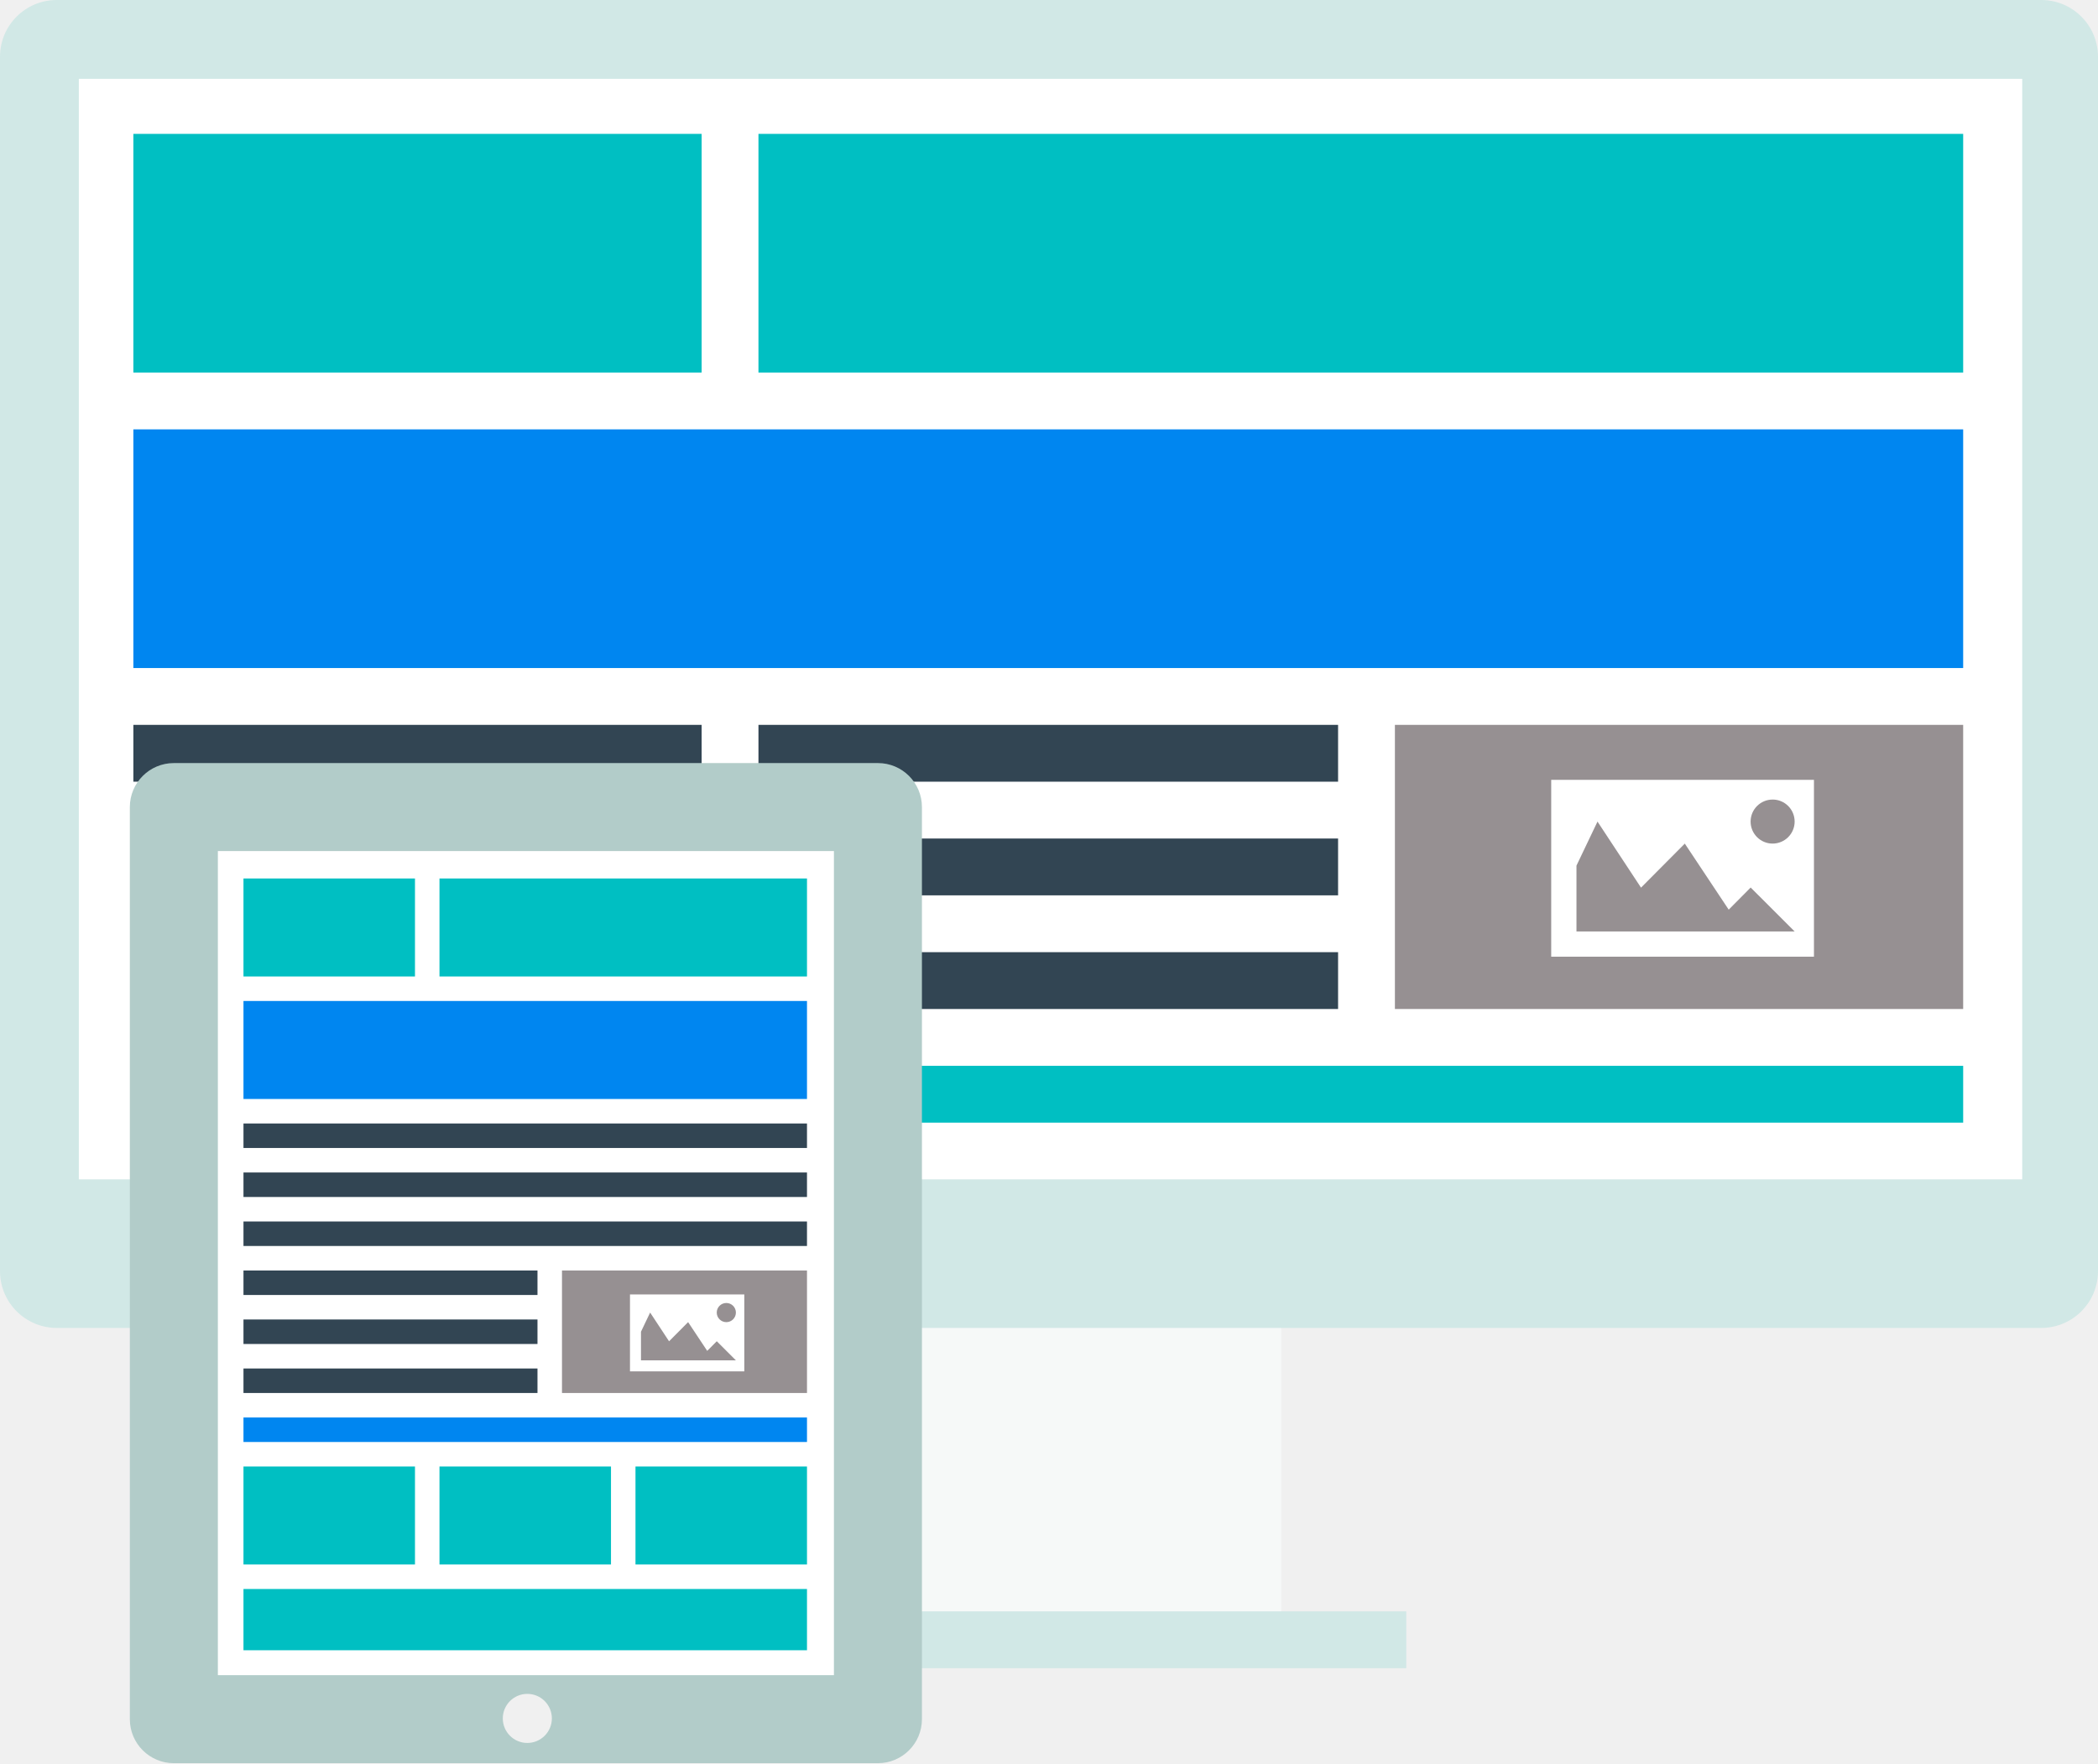
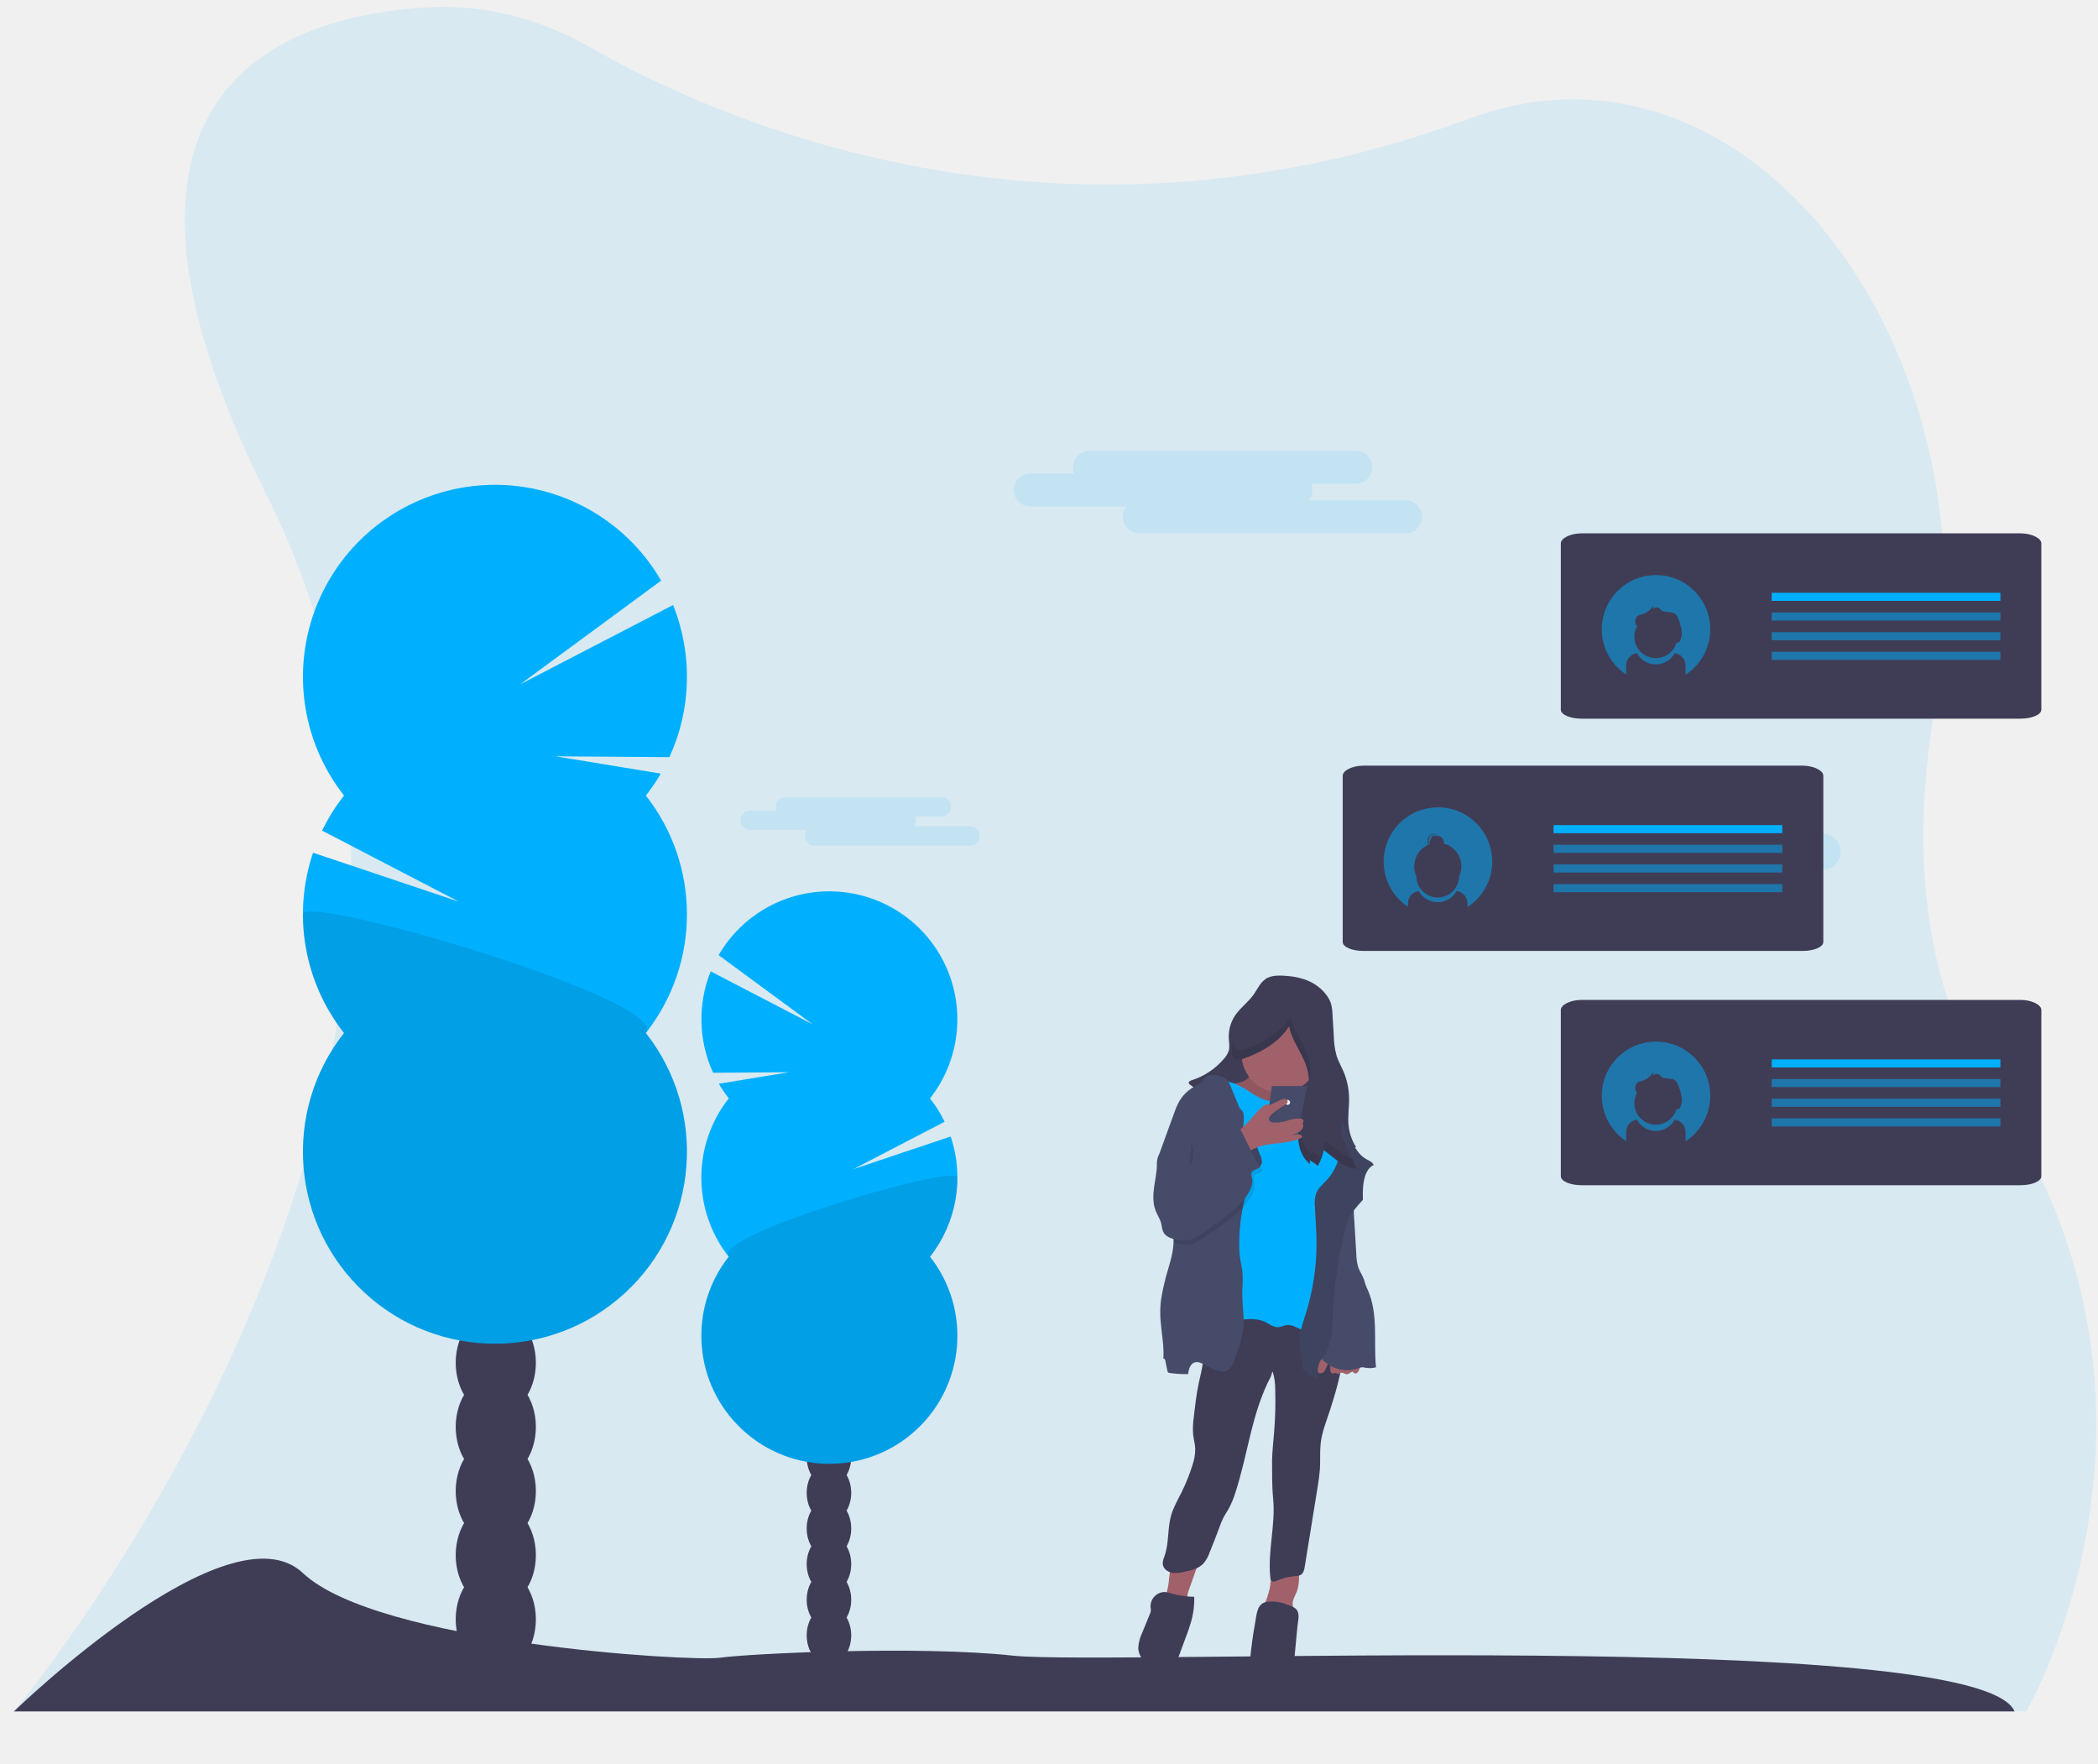
- <svg xmlns="http://www.w3.org/2000/svg" id="Layer_1" data-name="Layer 1" viewBox="0 0 799.192 671.648">
-   <defs>
-     <style>.cls-1{fill:#f6f9f8;}.cls-2{fill:#fff;}.cls-3{fill:#d1e8e6;}.cls-4{fill:#00bfc2;}.cls-5{fill:#0086f0;}.cls-6{fill:#324553;}.cls-7{fill:#969092;}.cls-8{fill:#b2ccc9;}</style>
+ <svg xmlns="http://www.w3.org/2000/svg" id="Layer_1" data-name="Layer 1" viewBox="0 0 799.192 671.648" version="1.1">
+   <defs id="defs4">
+     <style id="style2">.cls-1{fill:#f6f9f8;}.cls-2{fill:#fff;}.cls-3{fill:#d1e8e6;}.cls-4{fill:#00bfc2;}.cls-5{fill:#0086f0;}.cls-6{fill:#324553;}.cls-7{fill:#969092;}.cls-8{fill:#b2ccc9;}</style>
  </defs>
-   <rect class="cls-1" x="310.566" y="496.921" width="177.504" height="116.893" />
-   <rect class="cls-2" x="23.484" y="25.408" width="756.077" height="431.162" />
-   <path class="cls-3" d="M778.37,1H22.43A21.622,21.622,0,0,0,.808,22.621v462.6A21.63,21.63,0,0,0,22.43,506.85H778.37A21.632,21.632,0,0,0,800,485.22V22.621A21.625,21.625,0,0,0,778.37,1Zm-7.238,449.255H30.835V31.027h740.3V450.255Z" transform="translate(-0.808 -1)" />
-   <rect class="cls-4" x="50.805" y="50.997" width="216.468" height="90.917" />
-   <rect class="cls-5" x="50.805" y="163.56" width="697.027" height="90.917" />
-   <rect class="cls-4" x="50.805" y="406.004" width="697.027" height="21.647" />
-   <rect class="cls-4" x="288.919" y="50.997" width="458.912" height="90.917" />
-   <rect class="cls-6" x="50.805" y="276.123" width="216.468" height="21.647" />
-   <rect class="cls-6" x="288.919" y="276.123" width="220.797" height="21.647" />
-   <rect class="cls-7" x="531.363" y="276.123" width="216.468" height="108.234" />
-   <rect class="cls-6" x="50.805" y="319.417" width="216.468" height="21.647" />
-   <rect class="cls-6" x="288.919" y="319.417" width="220.797" height="21.647" />
-   <rect class="cls-6" x="50.805" y="362.711" width="216.468" height="21.647" />
-   <rect class="cls-6" x="288.919" y="362.711" width="220.797" height="21.647" />
-   <path class="cls-2" d="M591.709,298.073v67.369H691.8V298.073h-100.1Zm84.346,7.5a8.387,8.387,0,1,1-8.388,8.388A8.387,8.387,0,0,1,676.055,305.577Zm-74.72,50.24V330.742l8.008-16.776,16.578,25.164L642.6,322.351l16.726,25.164,8.363-8.428,16.751,16.73H601.336Z" transform="translate(-0.808 -1)" />
-   <rect class="cls-3" x="262.943" y="613.813" width="272.75" height="21.647" />
-   <rect class="cls-2" x="72.963" y="318.342" width="250.196" height="323.707" />
-   <path class="cls-8" d="M335.236,291.676H67.035A16.762,16.762,0,0,0,50.27,308.437V655.882a16.763,16.763,0,0,0,16.766,16.766h268.2A16.763,16.763,0,0,0,352,655.882V308.437A16.762,16.762,0,0,0,335.236,291.676ZM201.694,664.942a9.347,9.347,0,1,1,9.338-9.342A9.358,9.358,0,0,1,201.694,664.942Zm116.781-25.821H83.8V325.2H318.475V639.121Z" transform="translate(-0.808 -1)" />
-   <rect class="cls-4" x="92.747" y="334.638" width="65.331" height="37.332" />
-   <rect class="cls-4" x="92.747" y="558.631" width="65.331" height="37.332" />
-   <rect class="cls-4" x="167.412" y="558.631" width="65.331" height="37.332" />
-   <rect class="cls-4" x="242.076" y="558.631" width="65.331" height="37.332" />
-   <rect class="cls-5" x="92.747" y="381.304" width="214.659" height="37.332" />
-   <rect class="cls-6" x="92.747" y="427.969" width="214.659" height="9.333" />
-   <rect class="cls-6" x="92.747" y="446.635" width="214.659" height="9.333" />
-   <rect class="cls-6" x="92.747" y="465.301" width="214.659" height="9.333" />
-   <rect class="cls-5" x="92.747" y="539.965" width="214.659" height="9.333" />
-   <rect class="cls-6" x="92.747" y="483.967" width="111.996" height="9.333" />
-   <rect class="cls-6" x="92.747" y="502.633" width="111.996" height="9.333" />
-   <rect class="cls-6" x="92.747" y="521.299" width="111.996" height="9.333" />
-   <rect class="cls-4" x="167.412" y="334.638" width="139.995" height="37.332" />
-   <rect class="cls-4" x="92.747" y="605.296" width="214.659" height="23.333" />
-   <rect class="cls-7" x="214.077" y="483.967" width="93.33" height="46.665" />
-   <path class="cls-2" d="M240.788,494.081v29.312h43.55V494.081h-43.55Zm36.7,3.267a3.648,3.648,0,1,1-3.65,3.65A3.648,3.648,0,0,1,277.486,497.348ZM244.978,519.2v-10.91l3.484-7.3,7.212,10.947,7.26-7.3,7.276,10.951,3.639-3.669,7.287,7.278H244.978Z" transform="translate(-0.808 -1)" />
+   <g id="g689" transform="matrix(0.6786676,0,0,0.6786676,5.285122,92.55847)">
+     <path d="m 0,824.215 h 1129.573 c 0,0 99.026,-170.082 -17.532,-344.915 -43.252,-64.835 -46.541,-145.005 -33.585,-220.21 35.024,-203.287 -105.142,-383.192 -257.217,-330.395 -2.897,1.014 -5.824,2.042 -8.771,3.11 C 583.244,14.75 395.572,-68.609 323.342,-109.875 a 207.729,275.623 0 0 0 -91.331,-22.395 C 150.948,-127.465 28.104,-86.039 142.208,142.152 303.074,463.845 0,824.215 0,824.215 Z" fill="#00b0ff" opacity="0.1" id="path478" style="stroke-width:1.159" />
+     <ellipse cx="270.5" cy="772.531" rx="22.5" ry="29.45" fill="#3f3d56" id="ellipse480" />
+     <ellipse cx="270.5" cy="736.531" rx="22.5" ry="29.45" fill="#3f3d56" id="ellipse482" />
+     <ellipse cx="270.5" cy="700.531" rx="22.5" ry="29.45" fill="#3f3d56" id="ellipse484" />
+     <ellipse cx="270.5" cy="664.531" rx="22.5" ry="29.45" fill="#3f3d56" id="ellipse486" />
+     <ellipse cx="270.5" cy="628.531" rx="22.5" ry="29.45" fill="#3f3d56" id="ellipse488" />
+     <ellipse cx="270.5" cy="592.531" rx="22.5" ry="29.45" fill="#3f3d56" id="ellipse490" />
+     <ellipse cx="270.5" cy="556.531" rx="22.5" ry="29.45" fill="#3f3d56" id="ellipse492" />
+     <ellipse cx="457.5" cy="781.531" rx="12.5" ry="16.36" fill="#3f3d56" id="ellipse494" />
+     <ellipse cx="457.5" cy="761.531" rx="12.5" ry="16.36" fill="#3f3d56" id="ellipse496" />
+     <ellipse cx="457.5" cy="741.531" rx="12.5" ry="16.36" fill="#3f3d56" id="ellipse498" />
+     <ellipse cx="457.5" cy="721.531" rx="12.5" ry="16.36" fill="#3f3d56" id="ellipse500" />
+     <ellipse cx="457.5" cy="701.531" rx="12.5" ry="16.36" fill="#3f3d56" id="ellipse502" />
+     <ellipse cx="457.5" cy="681.531" rx="12.5" ry="16.36" fill="#3f3d56" id="ellipse504" />
+     <ellipse cx="457.5" cy="661.531" rx="12.5" ry="16.36" fill="#3f3d56" id="ellipse506" />
+     <path d="m 354.73,310.17 a 109.12,109.12 0 0 0 8.38,-12.33 l -59.11,-9.71 63.94,0.47 a 108,108 0 0 0 2.06,-85.39 l -85.79,44.5 79.1,-58.18 a 107.78,107.78 0 1 0 -178,120.62 107.91,107.91 0 0 0 -12.31,19.68 l 76.74,39.87 -81.81,-27.47 a 107.81,107.81 0 0 0 17.38,101.21 107.77,107.77 0 1 0 169.42,0 107.81,107.81 0 0 0 0,-133.27 z" fill="#00b0ff" id="path508" />
+     <path d="m 162.24,376.81 a 107.29,107.29 0 0 0 23.07,66.63 107.77,107.77 0 1 0 169.42,0 c 14.44,-18.34 -192.49,-78.73 -192.49,-66.63 z" opacity="0.1" id="path510" />
+     <path d="m 401.28,480.14 a 70.68,70.68 0 0 1 -5.58,-8.22 l 39.41,-6.48 -42.63,0.32 a 72,72 0 0 1 -1.37,-56.93 l 57.19,29.7 -52.74,-38.8 a 71.85,71.85 0 1 1 118.67,80.41 71.62,71.62 0 0 1 8.19,13.1 l -51.16,26.58 54.55,-18.29 a 71.85,71.85 0 0 1 -11.58,67.48 71.85,71.85 0 1 1 -113,0 71.89,71.89 0 0 1 0,-88.85 z" fill="#00b0ff" id="path512" />
+     <path d="m 529.61,524.53 a 71.57,71.57 0 0 1 -15.38,44.43 71.85,71.85 0 1 1 -113,0 c -9.58,-12.2 128.38,-52.43 128.38,-44.43 z" opacity="0.1" id="path514" />
+     <path d="m 0,824.215 c 0,0 120.52,-117 162.24,-77.64 41.72,39.36 217.87,49.83 234.1,47.51 16.23,-2.32 111.25,-6.95 164.56,-1.16 53.31,5.79 542.35,-16.22 562.05,31.29 z" fill="#3f3d56" id="path516" />
+     <path d="m 800.08,236 h -54.2 a 9.23,9.23 0 0 0 2,-5.8 9.33,9.33 0 0 0 -0.68,-3.47 h 25 a 9.27,9.27 0 0 0 0,-18.54 H 622.77 a 9.3,9.3 0 0 0 -9.27,9.27 9.1,9.1 0 0 0 0.69,3.47 h -25 a 9.28,9.28 0 0 0 0,18.55 h 54.2 a 9.2,9.2 0 0 0 -2,5.79 9.3,9.3 0 0 0 9.27,9.27 h 149.42 a 9.27,9.27 0 0 0 0,-18.54 z" transform="translate(-19,-91.56)" fill="#00b0ff" opacity="0.1" id="path518" />
+     <path d="m 1015.19,331.506 h -59.22 a 10.085,10.085 0 0 0 2.24,-6.337 9.976,9.976 0 0 0 -0.743,-3.791 h 27.315 a 10.129,10.129 0 0 0 0,-20.257 H 821.468 a 10.161,10.161 0 0 0 -10.129,10.129 9.932,9.932 0 0 0 0.743,3.791 h -27.315 a 10.14,10.14 0 0 0 0,20.268 h 59.22 a 10.052,10.052 0 0 0 -2.185,6.326 10.161,10.161 0 0 0 10.129,10.129 h 163.259 a 10.129,10.129 0 1 0 0,-20.257 z" fill="#00b0ff" opacity="0.1" id="path520" style="stroke-width:1.093" />
+     <path d="m 536.92,327.37 h -31.75 a 5.39,5.39 0 0 0 1.2,-3.39 5.53,5.53 0 0 0 -0.4,-2 h 14.66 a 5.43,5.43 0 0 0 0,-10.86 H 433 a 5.45,5.45 0 0 0 -5.43,5.43 5.34,5.34 0 0 0 0.41,2 h -14.62 a 5.43,5.43 0 1 0 0,10.86 h 31.75 a 5.39,5.39 0 0 0 -1.2,3.39 5.45,5.45 0 0 0 5.43,5.44 h 87.58 a 5.44,5.44 0 0 0 0,-10.87 z" fill="#00b0ff" opacity="0.1" id="path522" />
+     <path d="m 647.928,753.606 a 25.982,25.982 0 0 1 -1.901,6.556 46.983,46.983 0 0 0 11.593,2.677 1.093,1.093 0 0 0 0.743,-0.109 c 0.295,-0.229 0.251,-0.688 0.208,-1.093 a 14.521,14.521 0 0 1 1.202,-6.293 q 3.278,-9.123 6.468,-18.269 c -3.78,-1.715 -11.604,-0.677 -14.794,2.185 -2.939,2.644 -2.808,10.653 -3.518,14.346 z" fill="#a1616a" id="path524" style="stroke-width:1.093" />
+     <path d="m 702.143,763.8 a 2.098,2.098 0 0 0 -0.197,0.809 c 0,0.972 1.289,1.311 2.262,1.399 a 61.919,61.919 0 0 1 13.789,2.874 c 0.546,-1.617 -0.219,-3.354 -0.24,-5.048 0,-2.36 1.388,-4.458 2.251,-6.654 1.541,-3.879 1.42,-8.184 1.278,-12.358 -3.737,0.251 -12.653,-1.475 -14.739,2.393 -1.158,2.185 -1.093,5.463 -1.617,7.867 a 60.859,60.859 0 0 1 -2.786,8.719 z" fill="#a1616a" id="path526" style="stroke-width:1.093" />
+     <path d="m 679.919,595.876 -9.834,0.579 a 2.819,2.819 0 0 0 -1.792,0.524 2.688,2.688 0 0 0 -0.666,1.715 c -1.311,9.834 0.994,19.875 -0.229,29.708 -0.492,3.868 -1.519,7.648 -2.316,11.451 -1.344,6.348 -2.076,12.805 -2.808,19.252 a 43.912,43.912 0 0 0 -0.371,9.648 c 0.284,2.71 1.093,5.354 1.191,8.074 a 28.08,28.08 0 0 1 -1.661,9.44 102.706,102.706 0 0 1 -6.119,15.155 c -2.109,4.228 -4.523,8.348 -5.802,12.893 -2.032,7.233 -1.093,15.111 -3.507,22.224 -0.601,1.748 -1.409,3.551 -1.093,5.365 0.426,2.349 2.71,4.021 5.059,4.469 a 17.963,17.963 0 0 0 7.091,-0.535 c 3.835,-0.819 7.911,-1.77 10.609,-4.611 a 19.427,19.427 0 0 0 3.54,-6.359 c 1.781,-4.37 3.551,-8.806 5.179,-13.264 a 50.392,50.392 0 0 1 2.513,-6.173 c 0.896,-1.704 2.01,-3.278 2.961,-4.982 a 50.632,50.632 0 0 0 3.802,-9.178 c 7.015,-21.525 9.156,-44.797 19.755,-64.792 0.503,-0.951 0.568,-2.185 1.093,-3.081 a 31.839,31.839 0 0 1 1.464,10.063 211.52,211.52 0 0 1 -0.557,23.24 c -0.437,5.638 -1.093,11.265 -1.224,16.925 0,2.579 0,5.168 0.055,7.758 v 2.109 c 0.087,3.682 0.175,7.364 0.535,11.025 1.541,15.122 -3.223,29.828 -1.508,44.928 a 2.611,2.611 0 0 0 0.503,1.486 c 0.732,0.787 2.032,0.361 3.027,-0.066 a 32.516,32.516 0 0 1 10.336,-2.579 6.971,6.971 0 0 0 3.136,-0.699 c 1.573,-0.94 2.021,-2.983 2.305,-4.797 q 3.573,-22.06 7.135,-44.12 a 105.481,105.481 0 0 0 1.355,-10.631 c 0.273,-4.633 -0.066,-9.287 0.382,-13.898 0.623,-6.556 3.278,-12.784 5.266,-19.012 1.027,-3.278 2.065,-6.501 3.005,-9.779 0.94,-3.278 1.803,-6.676 2.568,-10.041 1.311,-5.856 2.338,-11.899 1.431,-17.832 -0.907,-5.933 -4.032,-11.789 -9.298,-14.652 -3.857,-2.109 -8.38,-2.426 -12.74,-2.906 -12.445,-1.366 -24.846,-4.37 -37.313,-3.278 -2.163,0.197 -4.228,-0.896 -6.457,-0.765 z" fill="#3f3d56" id="path528" style="stroke-width:1.093" />
+     <path d="m 652.342,796.426 a 14.018,14.018 0 0 0 1.552,-3.278 l 4.032,-10.926 a 94.97,94.97 0 0 0 3.278,-9.976 46.731,46.731 0 0 0 1.333,-12.368 46.054,46.054 0 0 1 -12.139,-1.704 18.76,18.76 0 0 0 -4.611,-0.972 8.02,8.02 0 0 0 -7.779,8.49 12.226,12.226 0 0 1 0.175,1.989 6.217,6.217 0 0 1 -0.568,1.912 l -4.305,10.489 a 23.021,23.021 0 0 0 -2.185,8.085 c -0.306,9.812 15.024,17.187 21.219,8.26 z" fill="#3f3d56" id="path530" style="stroke-width:1.093" />
+     <path d="m 693.861,795.475 a 18.76,18.76 0 0 0 0,4.95 c 0.852,4.622 5.321,8.129 10.008,8.457 a 14.346,14.346 0 0 0 12.139,-5.977 12.893,12.893 0 0 0 2.021,-3.879 20.137,20.137 0 0 0 0.677,-4.119 l 1.737,-18.389 c 0.251,-2.579 1.3,-6.304 0,-8.741 -1.093,-2.065 -3.748,-2.742 -5.791,-3.518 a 22.781,22.781 0 0 0 -10.73,-1.606 c -6.37,0.535 -6.304,7.036 -7.266,12.226 q -1.879,10.249 -2.797,20.596 z" fill="#3f3d56" id="path532" style="stroke-width:1.093" />
+     <path d="m 695.752,422.007 c -2.939,4.119 -7.222,7.146 -10.107,11.309 a 21.251,21.251 0 0 0 -3.726,12.948 c 0.098,2.36 0.59,4.775 0,7.058 a 12.554,12.554 0 0 1 -2.819,4.676 39.269,39.269 0 0 1 -17.952,11.931 c -0.841,0.262 -1.89,0.83 -1.683,1.683 a 1.737,1.737 0 0 0 0.776,0.885 l 14.204,10.172 c 8.337,5.977 16.717,12.019 25.939,16.488 a 92.151,92.151 0 0 0 52.992,8.337 27.632,27.632 0 0 1 -4.207,-12.019 c -0.546,-5.135 0.371,-10.314 0.273,-15.482 a 40.012,40.012 0 0 0 -3.278,-15.297 c -1.224,-2.808 -2.775,-5.463 -3.715,-8.38 a 43.355,43.355 0 0 1 -1.573,-10.926 l -0.732,-12.226 a 24.671,24.671 0 0 0 -1.016,-6.698 16.597,16.597 0 0 0 -2.6,-4.611 c -5.201,-6.796 -13.111,-9.702 -21.393,-10.413 -3.617,-0.306 -8.042,-0.601 -11.374,0.972 -3.988,1.956 -5.605,6.25 -8.009,9.593 z" fill="#3f3d56" id="path534" style="stroke-width:1.093" />
+     <path d="m 694.397,466.105 a 8.118,8.118 0 0 1 -5.124,4.764 24.169,24.169 0 0 1 -7.146,1.093 l -5.212,0.24 a 2.273,2.273 0 0 0 -1.606,0.481 1.879,1.879 0 0 0 -0.459,1.169 c -0.328,2.775 1.289,5.365 2.906,7.648 5.179,7.255 11.385,14.149 19.481,17.853 a 32.134,32.134 0 0 0 37.04,-7.474 3.278,3.278 0 0 0 1.027,-1.825 3.07,3.07 0 0 0 -1.573,-2.557 c -1.726,-1.278 -3.759,-2.109 -5.463,-3.376 a 16.389,16.389 0 0 1 -5.933,-8.97 26.988,26.988 0 0 1 -0.492,-10.872 c -6.479,-1.847 -13.538,-0.382 -20.028,-2.185 -1.519,-0.415 -4.37,-2.01 -5.966,-1.093 -1.595,0.918 -0.951,3.551 -1.453,5.103 z" fill="#a1616a" id="path536" style="stroke-width:1.093" />
+     <path d="m 694.397,466.105 a 8.118,8.118 0 0 1 -5.124,4.764 24.169,24.169 0 0 1 -7.146,1.093 l -5.212,0.24 a 2.273,2.273 0 0 0 -1.606,0.481 1.879,1.879 0 0 0 -0.459,1.169 c -0.328,2.775 1.289,5.365 2.906,7.648 5.179,7.255 11.385,14.149 19.481,17.853 a 32.134,32.134 0 0 0 37.04,-7.474 3.278,3.278 0 0 0 1.027,-1.825 3.07,3.07 0 0 0 -1.573,-2.557 c -1.726,-1.278 -3.759,-2.109 -5.463,-3.376 a 16.389,16.389 0 0 1 -5.933,-8.97 26.988,26.988 0 0 1 -0.492,-10.872 c -6.479,-1.847 -13.538,-0.382 -20.028,-2.185 -1.519,-0.415 -4.37,-2.01 -5.966,-1.093 -1.595,0.918 -0.951,3.551 -1.453,5.103 z" opacity="0.1" id="path538" style="stroke-width:1.093" />
+     <circle cx="710.862" cy="455.103" r="21.82" fill="#a1616a" id="circle540" style="stroke-width:1.093" />
+     <path d="m 726.738,477.337 a 71.588,71.588 0 0 1 -12.521,4.065 24.103,24.103 0 0 1 -13.002,-0.71 45.267,45.267 0 0 1 -8.053,-4.589 c -4.523,-2.895 -9.462,-5.463 -14.816,-5.988 -2.502,-0.262 -5.234,0 -7.211,1.552 a 9.834,9.834 0 0 0 -3.18,6.556 c -0.721,5.201 0.514,10.445 1.617,15.581 4.185,19.503 6.556,39.902 1.868,59.307 -2.458,10.303 0.197,21.022 0.557,31.609 a 37.826,37.826 0 0 0 1.431,10.762 c 1.147,3.442 3.464,6.665 6.807,8.074 3.114,1.311 6.643,0.907 10.008,0.634 4.01,-0.317 8.195,-0.371 11.833,1.311 2.579,1.202 4.993,3.278 7.812,3.027 1.442,-0.131 2.753,-0.874 4.185,-1.093 2.874,-0.481 5.627,1.093 8.238,2.382 a 50.982,50.982 0 0 0 20.76,5.255 c 3.682,-8.664 1.781,-18.411 2.185,-27.818 0.164,-3.518 0.688,-7.015 0.896,-10.533 a 117.806,117.806 0 0 0 -0.164,-12.729 l -1.333,-28.627 c -0.382,-7.79 3.595,-15.417 3.278,-23.196 a 70.212,70.212 0 0 0 -1.497,-10.773 c -0.24,-1.202 -0.492,-2.393 -0.83,-3.562 -2.404,-8.206 -9.32,-14.204 -15.93,-19.591 a 3.201,3.201 0 0 0 -2.939,-0.907 z" fill="#00b0ff" id="path542" style="stroke-width:1.093" />
+     <path d="m 690.267,605.097 c 0.087,7.648 -2.666,15.045 -5.365,22.224 -0.83,2.185 -1.847,4.611 -3.966,5.627 -2.12,1.016 -4.491,0.361 -6.556,-0.448 a 44.109,44.109 0 0 1 -5.605,-2.59 c -1.901,-1.093 -4.043,-2.262 -6.086,-1.562 -2.502,0.852 -3.278,3.966 -3.617,6.556 a 69.327,69.327 0 0 1 -10.216,-0.623 1.923,1.923 0 0 1 -0.896,-0.284 1.89,1.89 0 0 1 -0.568,-1.224 c -0.35,-1.825 -0.71,-3.638 -1.093,-5.463 -0.109,-0.568 -0.524,-1.322 -1.093,-1.093 0.459,-7.08 -1.016,-14.128 -1.552,-21.197 a 56.215,56.215 0 0 1 0.109,-10.762 104.258,104.258 0 0 1 2.054,-10.631 c 1.683,-7.495 4.917,-15.111 5.103,-22.716 a 25.666,25.666 0 0 0 -0.295,-4.567 q -2.316,-14.302 -4.611,-28.627 c -0.393,-2.382 -0.776,-4.786 -1.333,-7.135 -0.415,-1.748 -0.809,-3.442 -1.257,-5.124 -0.273,-1.027 -0.568,-2.043 -0.907,-3.07 q 4.37,-12.019 8.741,-24.038 a 44.175,44.175 0 0 1 2.404,-5.758 22.53,22.53 0 0 1 9.779,-9.539 8.817,8.817 0 0 0 3.278,-2.185 c 0.426,-0.557 0.688,-1.235 1.093,-1.814 1.541,-2.185 4.698,-2.36 7.331,-1.879 2.415,0.426 4.917,1.344 6.381,3.278 a 12.86,12.86 0 0 1 1.399,2.841 q 2.622,6.359 5.266,12.707 c 1.497,0.721 2.185,2.677 2.185,4.37 0,3.147 -0.448,6.283 -0.317,9.429 0,0.229 0,0.448 0.066,0.677 0.393,2.83 2.393,5.212 3.07,8.053 2.6,10.872 -1.191,22.06 -3.42,33.052 -0.087,0.437 -0.175,0.863 -0.251,1.3 a 99.297,99.297 0 0 0 -1.748,19.372 55.374,55.374 0 0 0 0.568,8.064 c 0.361,2.349 0.94,4.665 1.202,7.036 a 65.098,65.098 0 0 1 0,9.899 c -0.306,5.911 0.656,11.866 0.721,17.842 z" fill="#454b69" id="path544" style="stroke-width:1.093" />
+     <path d="m 699.27,511.449 a 9.407,9.407 0 0 1 1.246,4.37 2.906,2.906 0 0 1 -0.656,1.814 2.732,2.732 0 0 1 -2.502,0.688 6.873,6.873 0 0 1 -2.437,-1.093 5.649,5.649 0 0 1 -2.327,-2.338 6.086,6.086 0 0 1 -0.35,-1.464 l -0.579,-3.693 a 4.709,4.709 0 0 1 0,-2.185 c 0.492,-1.519 2.699,-4.207 4.37,-2.895 1.672,1.311 2.415,5.048 3.234,6.796 z" fill="#454b69" id="path546" style="stroke-width:1.093" />
+     <path d="m 763.232,517.524 c -0.645,-1.683 -2.568,-2.393 -4.141,-3.278 -3.278,-1.825 -5.551,-5.015 -7.277,-8.337 -1.726,-3.322 -3.016,-6.862 -4.884,-10.096 a 3.933,3.933 0 0 0 -1.246,-1.486 1.508,1.508 0 0 0 -1.814,0.109 1.967,1.967 0 0 0 -0.404,1.038 c -0.393,2.415 0.295,4.851 0.666,7.266 a 28.321,28.321 0 0 1 -6.927,22.945 c -2.262,2.502 -5.07,4.698 -6.283,7.845 a 18.476,18.476 0 0 0 -0.656,7.648 l 0.754,13.942 a 131.77,131.77 0 0 1 -4.753,42.055 c -2.185,7.867 -5.878,15.81 -4.37,23.83 0.568,3.07 1.901,6.119 1.355,9.2 a 3.136,3.136 0 0 0 0,1.792 2.611,2.611 0 0 0 1.093,1.016 l 7.266,4.742 6.556,-19.416 a 35.903,35.903 0 0 0 1.453,-5.081 38.832,38.832 0 0 0 0.426,-5.966 251.892,251.892 0 0 1 6.741,-51.834 39.782,39.782 0 0 1 2.185,-7.168 c 1.89,-4.25 5.07,-7.769 8.206,-11.221 0.076,-1.606 -0.131,-3.212 0,-4.829 a 30.91,30.91 0 0 1 1.191,-8.326 c 0.852,-2.655 2.316,-5.212 4.862,-6.392 z" fill="#454b69" id="path548" style="stroke-width:1.093" />
+     <path d="m 752.207,535.661 a 98.653,98.653 0 0 0 0.208,13.8 l 1.093,18.29 a 26.299,26.299 0 0 0 1.093,7.222 c 0.874,2.491 2.491,4.676 3.332,7.189 0.284,0.852 0.481,1.748 0.765,2.611 0.361,1.093 0.852,2.043 1.311,3.059 2.95,6.676 3.759,14.084 3.966,21.372 0.208,7.288 -0.164,14.597 0.579,21.852 a 13.188,13.188 0 0 1 -5.802,0.284 8.118,8.118 0 0 0 -2.185,-0.295 6.894,6.894 0 0 0 -1.836,0.524 18.913,18.913 0 0 1 -15.876,-1.42 31.686,31.686 0 0 1 -4.054,-2.972 12.423,12.423 0 0 1 -2.775,-2.939 10.926,10.926 0 0 1 -1.257,-5.31 c -0.251,-7.419 2.185,-14.63 3.835,-21.852 a 203.118,203.118 0 0 0 3.278,-21.186 c 1.213,-10.413 0.885,-21.12 3.278,-31.336 a 8.632,8.632 0 0 1 1.748,-4.054 8.741,8.741 0 0 1 2.819,-1.814 c 2.131,-1.038 4.305,-2.021 6.479,-3.027 z" fill="#454b69" id="path550" style="stroke-width:1.093" />
+     <path d="m 763.232,517.524 c -0.645,-1.683 -2.568,-2.393 -4.141,-3.278 -3.278,-1.825 -5.551,-5.015 -7.277,-8.337 -1.726,-3.322 -3.016,-6.862 -4.884,-10.096 a 3.933,3.933 0 0 0 -1.246,-1.486 1.508,1.508 0 0 0 -1.814,0.109 1.967,1.967 0 0 0 -0.404,1.038 c -0.393,2.415 0.295,4.851 0.666,7.266 a 28.321,28.321 0 0 1 -6.927,22.945 c -2.262,2.502 -5.07,4.698 -6.283,7.845 a 18.476,18.476 0 0 0 -0.656,7.648 l 0.754,13.942 a 131.77,131.77 0 0 1 -4.753,42.055 c -2.185,7.867 -5.878,15.81 -4.37,23.83 0.568,3.07 1.901,6.119 1.355,9.2 a 3.136,3.136 0 0 0 0,1.792 2.611,2.611 0 0 0 1.093,1.016 l 7.266,4.742 6.556,-19.416 a 35.903,35.903 0 0 0 1.453,-5.081 38.832,38.832 0 0 0 0.426,-5.966 251.892,251.892 0 0 1 6.741,-51.834 39.782,39.782 0 0 1 2.185,-7.168 c 1.89,-4.25 5.07,-7.769 8.206,-11.221 0.076,-1.606 -0.131,-3.212 0,-4.829 a 30.91,30.91 0 0 1 1.191,-8.326 c 0.852,-2.655 2.316,-5.212 4.862,-6.392 z" opacity="0.1" id="path552" style="stroke-width:1.093" />
+     <path d="m 755.135,632.304 a 3.901,3.901 0 0 1 -1.42,2.054 c -0.732,0.415 -1.923,0.066 -1.989,-0.776 -1.224,-0.164 -2.185,1.278 -3.365,1.377 -1.18,0.098 -2.273,-1.093 -3.431,-0.83 -0.743,0.197 -1.442,0.983 -2.12,0.634 -0.284,-0.142 -0.459,-0.448 -0.754,-0.557 -0.47,-0.153 -0.918,0.284 -1.399,0.393 -1.016,0.229 -1.759,-1.016 -1.792,-2.054 -0.033,-1.038 0.273,-2.185 -0.208,-3.081 a 0.656,0.656 0 0 0 -0.317,-0.35 c -0.328,-0.153 -0.688,0.153 -0.907,0.448 -0.809,1.093 -1.038,2.611 -1.857,3.748 -0.819,1.136 -2.775,1.672 -3.518,0.492 a 2.786,2.786 0 0 1 -0.153,-1.978 c 0.492,-2.797 1.584,-5.802 4.097,-7.113 2.185,-1.093 4.808,-0.677 7.211,-0.175 q 5.015,1.093 10.019,2.262 c 0.885,0.208 3.005,0.317 3.387,1.344 0.382,1.027 -1.136,3.289 -1.486,4.163 z" fill="#a1616a" id="path554" style="stroke-width:1.093" />
+     <path d="m 715.779,439.697 c 1.093,5.889 4.458,11.079 7.157,16.444 2.699,5.365 4.851,11.462 3.387,17.274 a 60.094,60.094 0 0 1 -2.185,5.889 55.636,55.636 0 0 0 -2.251,10.467 c -0.721,4.829 -1.442,9.735 -0.863,14.586 0.579,4.851 2.644,9.724 6.556,12.674 l -0.306,-2.185 a 24.289,24.289 0 0 1 4.622,3.18 29.348,29.348 0 0 0 3.278,-8.905 l 7.419,5.758 c 3.278,2.513 6.949,5.157 11.014,4.655 l -3.278,-7.55 c -0.907,-2.098 -1.814,-4.185 -2.885,-6.206 a 19.525,19.525 0 0 1 -1.77,-3.78 17.056,17.056 0 0 1 -0.481,-3.496 243.796,243.796 0 0 0 -10.73,-56.816 47.365,47.365 0 0 0 -5.168,-12.019 15.056,15.056 0 0 0 -4.305,-4.447 c -2.721,-1.737 -6.064,-2.109 -9.276,-2.437 a 28.616,28.616 0 0 0 -6.763,-0.153 20.76,20.76 0 0 0 -6.556,2.251 34.964,34.964 0 0 0 -15.122,15.002 29.719,29.719 0 0 0 -3.42,15.176 c 0.426,5.572 5.736,3.037 9.32,1.65 8.872,-3.464 17.394,-8.839 22.606,-17.012 z" fill="#3f3d56" id="path556" style="stroke-width:1.093" />
+     <path d="m 699.27,511.449 a 9.407,9.407 0 0 1 1.246,4.37 2.906,2.906 0 0 1 -0.656,1.814 2.732,2.732 0 0 1 -2.502,0.688 6.873,6.873 0 0 1 -2.437,-1.093 5.649,5.649 0 0 1 -2.327,-2.338 6.086,6.086 0 0 1 -0.35,-1.464 l -0.579,-3.693 a 4.709,4.709 0 0 1 0,-2.185 c 0.492,-1.519 2.699,-4.207 4.37,-2.895 1.672,1.311 2.415,5.048 3.234,6.796 z" opacity="0.1" id="path558" style="stroke-width:1.093" />
+     <polygon points="742.71,407.39 738.96,435.48 755.44,434.48 760.8,407.39 " fill="#454b69" id="polygon560" transform="matrix(1.092619,0,0,1.092619,-105.4004,28.11807)" />
+     <circle cx="714.96" cy="482.375" r="1.366" fill="#ffffff" id="circle562" style="stroke-width:1.093" />
+     <g opacity="0.1" id="g568" transform="matrix(1.092619,0,0,1.092619,-105.4004,28.11807)">
+       <path d="m 780.65,495.73 c 0.17,-0.49 0.32,-1 0.45,-1.48 1.33,-5.33 -0.64,-10.91 -3.11,-15.82 -2.47,-4.91 -5.51,-9.65 -6.54,-15.05 -4.77,7.48 -12.55,12.4 -20.68,15.56 -3.28,1.27 -8.15,3.58 -8.54,-1.51 a 20.47,20.47 0 0 1 0,-3.41 23.69,23.69 0 0 0 -0.9,8.15 c 0.39,5.1 5.25,2.78 8.53,1.51 8.14,-3.15 15.91,-8.07 20.68,-15.55 1,5.39 4.08,10.14 6.55,15 2,3.96 3.65,8.3 3.56,12.6 z" transform="translate(-19,-91.56)" id="path564" />
+       <path d="m 796,532.2 q -3.4,-2.62 -6.79,-5.27 a 26.78,26.78 0 0 1 -3,8.16 22,22 0 0 0 -4.23,-2.92 l 0.28,2 c -3.56,-2.7 -5.45,-7.16 -6,-11.6 -0.55,-4.44 0.12,-8.93 0.78,-13.35 0.07,-0.48 0.15,-1 0.22,-1.44 -0.47,2 -0.78,4.11 -1.09,6.18 -0.66,4.43 -1.32,8.91 -0.79,13.35 0.53,4.44 2.42,8.9 6,11.6 l -0.28,-2 a 22.75,22.75 0 0 1 4.23,2.92 27,27 0 0 0 3,-8.15 q 3.4,2.63 6.79,5.27 c 3,2.29 6.36,4.72 10.08,4.26 l -2.16,-5 c -2.55,-0.63 -4.91,-2.35 -7.04,-4.01 z" transform="translate(-19,-91.56)" id="path566" />
+     </g>
+     <path d="m 696.221,489.575 a 25.775,25.775 0 0 1 6.108,-5.835 1.836,1.836 0 0 1 1.257,-0.35 c 0.35,0.076 0.645,0.339 1.005,0.404 a 1.999,1.999 0 0 0 1.18,-0.284 l 5.048,-2.426 a 5.354,5.354 0 0 1 2.415,-0.699 1.77,1.77 0 0 1 1.759,1.519 c 0,0.94 -0.929,1.573 -1.759,2.043 a 47.212,47.212 0 0 0 -7.08,4.939 c -1.093,0.972 -2.338,2.579 -1.486,3.824 a 3.278,3.278 0 0 0 2.775,0.929 22.279,22.279 0 0 0 5.463,-0.415 c 1.442,-0.361 2.797,-1.005 4.25,-1.344 a 20.902,20.902 0 0 1 4.054,-0.404 3.278,3.278 0 0 1 2.284,0.492 c 0.601,0.514 0.546,1.748 -0.229,1.901 1.093,1.453 0.131,3.595 -1.3,4.687 -1.431,1.093 -3.278,1.541 -4.775,2.469 1.748,-0.623 3.813,-1.224 5.365,-0.197 a 1.093,1.093 0 0 1 0.492,0.612 c 0.098,0.514 -0.448,0.907 -0.929,1.093 -7.168,3.343 -15.657,2.185 -23.164,4.665 a 24.639,24.639 0 0 0 -8.61,4.971 c 1.169,-1.093 -6.031,-8.741 -5.408,-10.926 0.503,-1.792 4.119,-4.075 5.463,-5.463 q 3.016,-2.939 5.824,-6.206 z" fill="#a1616a" id="path570" style="stroke-width:1.093" />
+     <path d="m 695.948,524.309 a 5.835,5.835 0 0 0 0.382,2.928 c 0.59,2.469 -0.273,5.059 -1.464,7.31 a 31.686,31.686 0 0 1 -5.113,6.982 67.415,67.415 0 0 1 -7.714,6.84 166.078,166.078 0 0 1 -16.826,11.604 14.007,14.007 0 0 1 -4.862,2.131 14.565,14.565 0 0 1 -4.075,-0.066 23.524,23.524 0 0 1 -5.343,-1.093 25.666,25.666 0 0 0 -0.295,-4.567 q -2.316,-14.302 -4.611,-28.627 c -0.393,-2.382 -0.776,-4.786 -1.333,-7.135 -0.415,-1.748 -0.809,-3.442 -1.257,-5.124 0,0 0,-0.087 0,-0.12 1.093,-2.753 4.294,-4.502 4.611,-7.43 4.622,-0.437 8.959,-0.951 13.592,-1.377 a 30.593,30.593 0 0 1 -0.885,12.937 1.694,1.694 0 0 0 1.694,-1.038 c 0.339,-0.623 0.448,-1.344 0.732,-1.999 1.093,-2.491 4.294,-3.081 6.556,-4.523 3.977,-2.469 5.693,-7.823 9.976,-9.681 a 1.562,1.562 0 0 1 1.005,-0.175 c 0.94,0.251 1.093,1.901 2.109,1.836 a 1.442,1.442 0 0 0 0.809,-0.459 c 1.748,-1.584 3.933,-2.895 5.671,-4.469 0.24,0.47 0.47,0.94 0.699,1.409 q 3.649,7.386 7.288,14.783 c 0.951,1.923 2.01,3.966 3.901,4.982 -0.732,2.185 -4.556,1.923 -5.245,4.141 z" opacity="0.1" id="path572" style="stroke-width:1.093" />
+     <path d="m 646.726,505.636 c -0.306,2.939 -3.529,4.687 -4.611,7.441 a 13.33,13.33 0 0 0 -0.535,4.523 c -0.109,4.37 -1.093,8.544 -1.639,12.816 -0.546,4.272 -0.656,8.741 0.918,12.762 0.94,2.382 2.447,4.545 3.092,7.026 0.437,1.661 0.47,3.453 1.246,4.982 1.694,3.278 6.009,4.13 9.713,4.534 a 14.565,14.565 0 0 0 4.075,0.066 14.204,14.204 0 0 0 4.873,-2.131 167.105,167.105 0 0 0 16.815,-11.604 c 4.993,-3.901 9.834,-8.227 12.827,-13.822 1.191,-2.251 2.054,-4.84 1.475,-7.31 a 5.605,5.605 0 0 1 -0.382,-2.928 c 0.688,-2.185 4.502,-1.956 5.332,-4.13 -1.89,-1.005 -2.95,-3.048 -3.89,-4.971 l -7.987,-16.204 c -1.748,1.584 -3.933,2.895 -5.671,4.48 a 1.508,1.508 0 0 1 -0.819,0.459 c -0.972,0.066 -1.169,-1.584 -2.109,-1.836 a 1.595,1.595 0 0 0 -0.994,0.164 c -4.294,1.868 -6.009,7.222 -9.987,9.692 -2.316,1.442 -5.463,2.032 -6.556,4.523 -0.284,0.645 -0.393,1.377 -0.732,1.999 a 1.694,1.694 0 0 1 -1.694,1.093 30.462,30.462 0 0 0 0.885,-12.937 c -4.676,0.371 -9.014,0.885 -13.647,1.311 z" fill="#454b69" id="path574" style="stroke-width:1.093" />
+     <path d="m 754.753,631.572 c 0.295,-0.109 0.59,-0.229 0.885,-0.317 a 3.627,3.627 0 0 0 0.983,-3.933 c -0.382,-1.027 -2.502,-1.093 -3.387,-1.344 q -5.004,-1.202 -10.019,-2.251 c -2.404,-0.514 -5.037,-0.962 -7.211,0.164 -0.809,0.426 -1.475,1.847 -2.021,2.568 l 0.841,0.721 c 0.907,0.754 1.836,1.497 2.797,2.185 a 0.688,0.688 0 0 1 0.721,-0.229 0.656,0.656 0 0 1 0.317,0.35 2.185,2.185 0 0 1 0.229,0.688 18.859,18.859 0 0 0 15.865,1.399 z" fill="#454b69" id="path576" style="stroke-width:1.093" />
+     <path d="m 1138,430.475 v 93.353 c 0,2.775 -5.201,5.037 -11.636,5.037 H 879.934 c -6.436,0 -11.647,-2.262 -11.647,-5.037 v -93.353 c 0,-2.786 5.212,-5.616 11.647,-5.616 h 246.44 c 6.436,0 11.626,2.83 11.626,5.616 z" fill="#3f3d56" id="path578" style="stroke-width:1.093" />
+     <rect x="986.661" y="458.228" width="128.361" height="4.534" fill="#00b0ff" id="rect580" style="stroke-width:1.093" />
+     <rect x="986.661" y="469.263" width="128.361" height="4.534" fill="#00b0ff" opacity="0.5" id="rect582" style="stroke-width:1.093" />
+     <rect x="986.661" y="480.31" width="128.361" height="4.534" fill="#00b0ff" opacity="0.5" id="rect584" style="stroke-width:1.093" />
+     <rect x="986.661" y="491.356" width="128.361" height="4.534" fill="#00b0ff" opacity="0.5" id="rect586" style="stroke-width:1.093" />
+     <path d="m 921.716,448.263 a 30.429,30.429 0 0 0 -16.772,55.833 v -5.157 a 6.927,6.927 0 0 1 6.086,-6.851 12.019,12.019 0 0 0 21.175,0 6.938,6.938 0 0 1 6.097,6.851 v 5.288 a 30.44,30.44 0 0 0 -16.586,-55.964 z m 13.385,37.149 a 1.879,1.879 0 0 1 -0.404,0.524 1.748,1.748 0 0 1 -0.885,0.295 5.725,5.725 0 0 1 -0.612,0 12.073,12.073 0 0 1 -23.655,-3.431 11.92,11.92 0 0 1 1.573,-5.944 1.366,1.366 0 0 1 -0.131,-0.087 c -1.519,-1.257 -1.093,-4.534 0.393,-5.583 a 8.282,8.282 0 0 1 2.502,-0.918 11.046,11.046 0 0 0 6.337,-4.84 10.314,10.314 0 0 1 -0.066,1.836 2.677,2.677 0 0 1 3.824,-0.131 7.288,7.288 0 0 0 1.093,1.224 3.037,3.037 0 0 0 1.355,0.382 l 3.027,0.393 a 4.37,4.37 0 0 1 4.6,3.278 30.276,30.276 0 0 1 1.989,6.414 10.26,10.26 0 0 1 -0.94,6.599 z" fill="#00b0ff" opacity="0.5" id="path588" style="stroke-width:1.093" />
+     <path d="m 1138,168.596 v 93.364 c 0,2.775 -5.201,5.037 -11.636,5.037 H 879.934 c -6.436,0 -11.647,-2.262 -11.647,-5.037 v -93.364 c 0,-2.775 5.212,-5.616 11.647,-5.616 h 246.44 c 6.436,0.011 11.626,2.841 11.626,5.616 z" fill="#3f3d56" id="path590" style="stroke-width:1.093" />
+     <rect x="986.661" y="196.348" width="128.361" height="4.534" fill="#00b0ff" id="rect592" style="stroke-width:1.093" />
+     <rect x="986.661" y="207.395" width="128.361" height="4.534" fill="#00b0ff" opacity="0.5" id="rect594" style="stroke-width:1.093" />
+     <rect x="986.661" y="218.441" width="128.361" height="4.534" fill="#00b0ff" opacity="0.5" id="rect596" style="stroke-width:1.093" />
+     <rect x="986.661" y="229.477" width="128.361" height="4.534" fill="#00b0ff" opacity="0.5" id="rect598" style="stroke-width:1.093" />
+     <path d="m 921.716,186.395 a 30.429,30.429 0 0 0 -16.772,55.833 v -5.157 a 6.916,6.916 0 0 1 6.086,-6.851 12.019,12.019 0 0 0 21.175,0 6.927,6.927 0 0 1 6.097,6.851 v 5.277 a 30.429,30.429 0 0 0 -16.586,-55.953 z m 13.385,37.149 a 1.606,1.606 0 0 1 -0.404,0.524 1.65,1.65 0 0 1 -0.885,0.295 5.725,5.725 0 0 1 -0.612,0 12.073,12.073 0 0 1 -23.655,-3.42 11.888,11.888 0 0 1 1.573,-5.944 l -0.131,-0.087 c -1.519,-1.267 -1.093,-4.534 0.393,-5.583 a 8.009,8.009 0 0 1 2.502,-0.918 11.057,11.057 0 0 0 6.337,-4.851 10.402,10.402 0 0 1 -0.066,1.847 2.688,2.688 0 0 1 3.824,-0.142 6.883,6.883 0 0 0 1.093,1.224 3.19,3.19 0 0 0 1.355,0.393 l 3.027,0.382 a 5.856,5.856 0 0 1 3.453,1.246 5.714,5.714 0 0 1 1.147,2.043 30.593,30.593 0 0 1 1.989,6.425 10.227,10.227 0 0 1 -0.94,6.567 z" fill="#00b0ff" opacity="0.5" id="path600" style="stroke-width:1.093" />
+     <path d="m 1015.627,298.989 v 93.364 c 0,2.775 -5.212,5.026 -11.647,5.026 H 757.506 c -6.425,0 -11.636,-2.251 -11.636,-5.026 v -93.364 c 0,-2.786 5.212,-5.616 11.636,-5.616 h 246.44 c 6.436,0 11.68,2.83 11.68,5.616 z" fill="#3f3d56" id="path602" style="stroke-width:1.093" />
+     <rect x="864.233" y="326.742" width="128.361" height="4.534" fill="#00b0ff" id="rect604" style="stroke-width:1.093" />
+     <path d="m 799.288,316.777 a 30.44,30.44 0 0 0 -16.783,55.833 v -2.021 a 6.916,6.916 0 0 1 6.086,-6.851 12.084,12.084 0 0 0 21.186,0 6.916,6.916 0 0 1 6.086,6.851 v 2.185 a 30.429,30.429 0 0 0 -16.575,-55.997 z m 11.931,38.591 a 12.019,12.019 0 0 1 -24.038,0 13.232,13.232 0 0 1 6.927,-17.689 4.021,4.021 0 0 1 3.387,-6.206 h 0.284 a 4.01,4.01 0 0 0 -3.201,5.998 h 0.12 a 3.868,3.868 0 0 1 -0.076,-0.798 3.933,3.933 0 0 1 0.754,-2.338 4.01,4.01 0 0 1 3.846,-2.841 h 0.284 a 3.999,3.999 0 0 0 -3.07,1.792 4.021,4.021 0 0 1 6.239,3.365 2.983,2.983 0 0 1 0,0.448 13.232,13.232 0 0 1 8.61,18.269 z" fill="#00b0ff" opacity="0.5" id="path606" style="stroke-width:1.093" />
+     <rect x="864.233" y="337.788" width="128.361" height="4.534" fill="#00b0ff" opacity="0.5" id="rect608" style="stroke-width:1.093" />
+     <rect x="864.233" y="348.824" width="128.361" height="4.534" fill="#00b0ff" opacity="0.5" id="rect610" style="stroke-width:1.093" />
+     <rect x="864.233" y="359.87" width="128.361" height="4.534" fill="#00b0ff" opacity="0.5" id="rect612" style="stroke-width:1.093" />
+   </g>
</svg>
